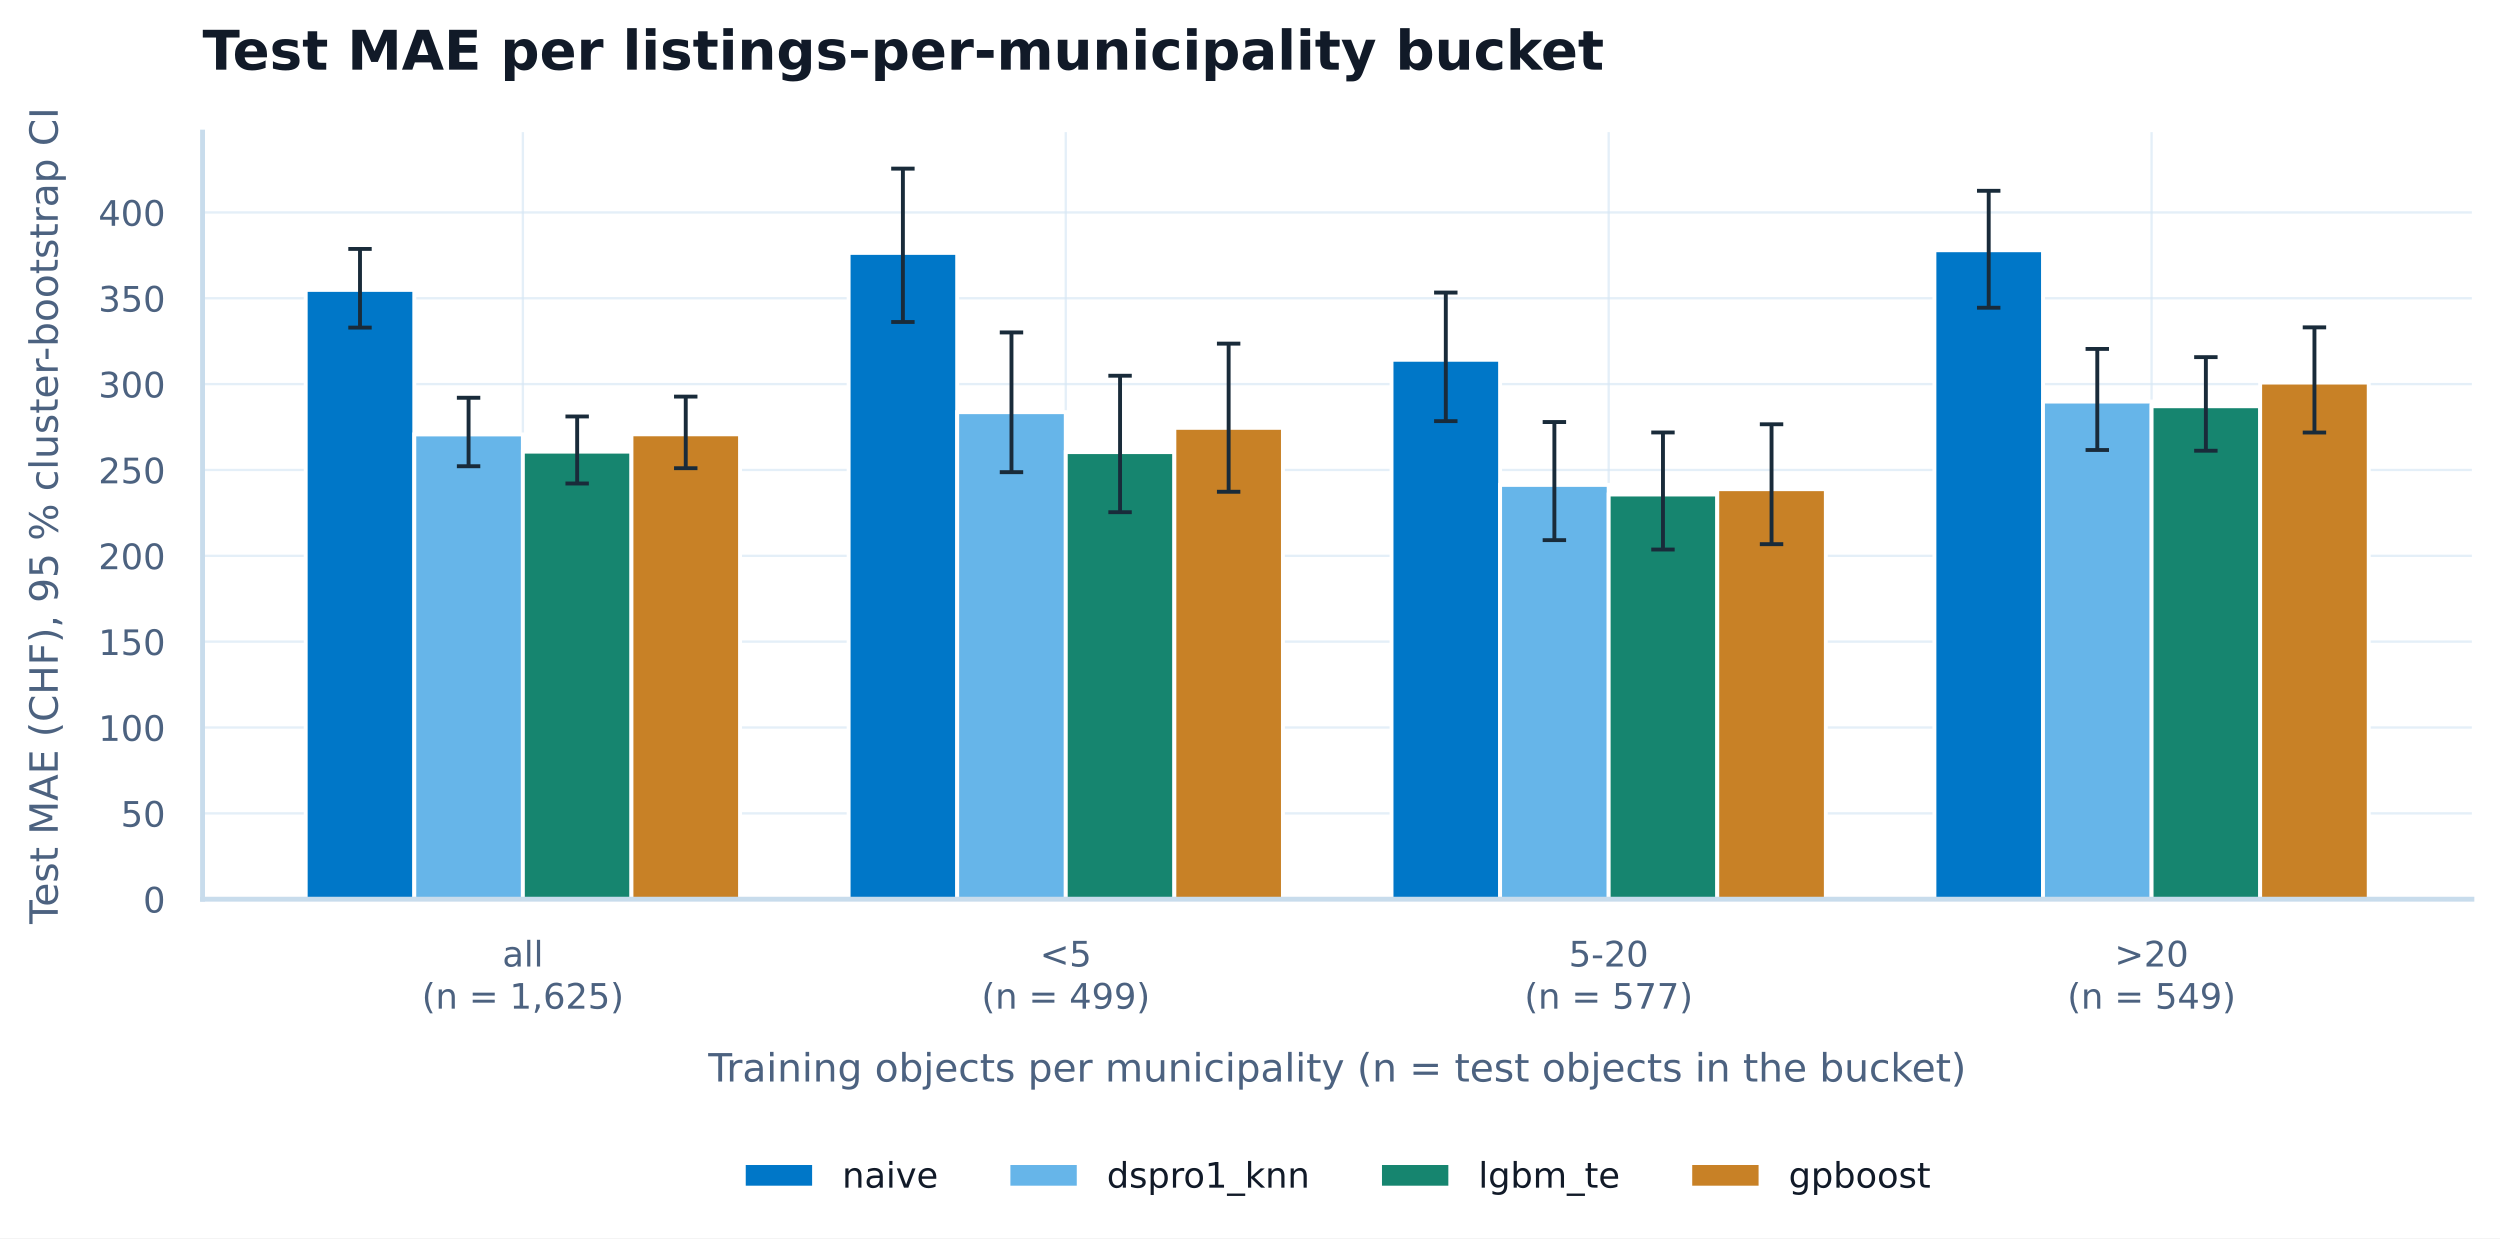
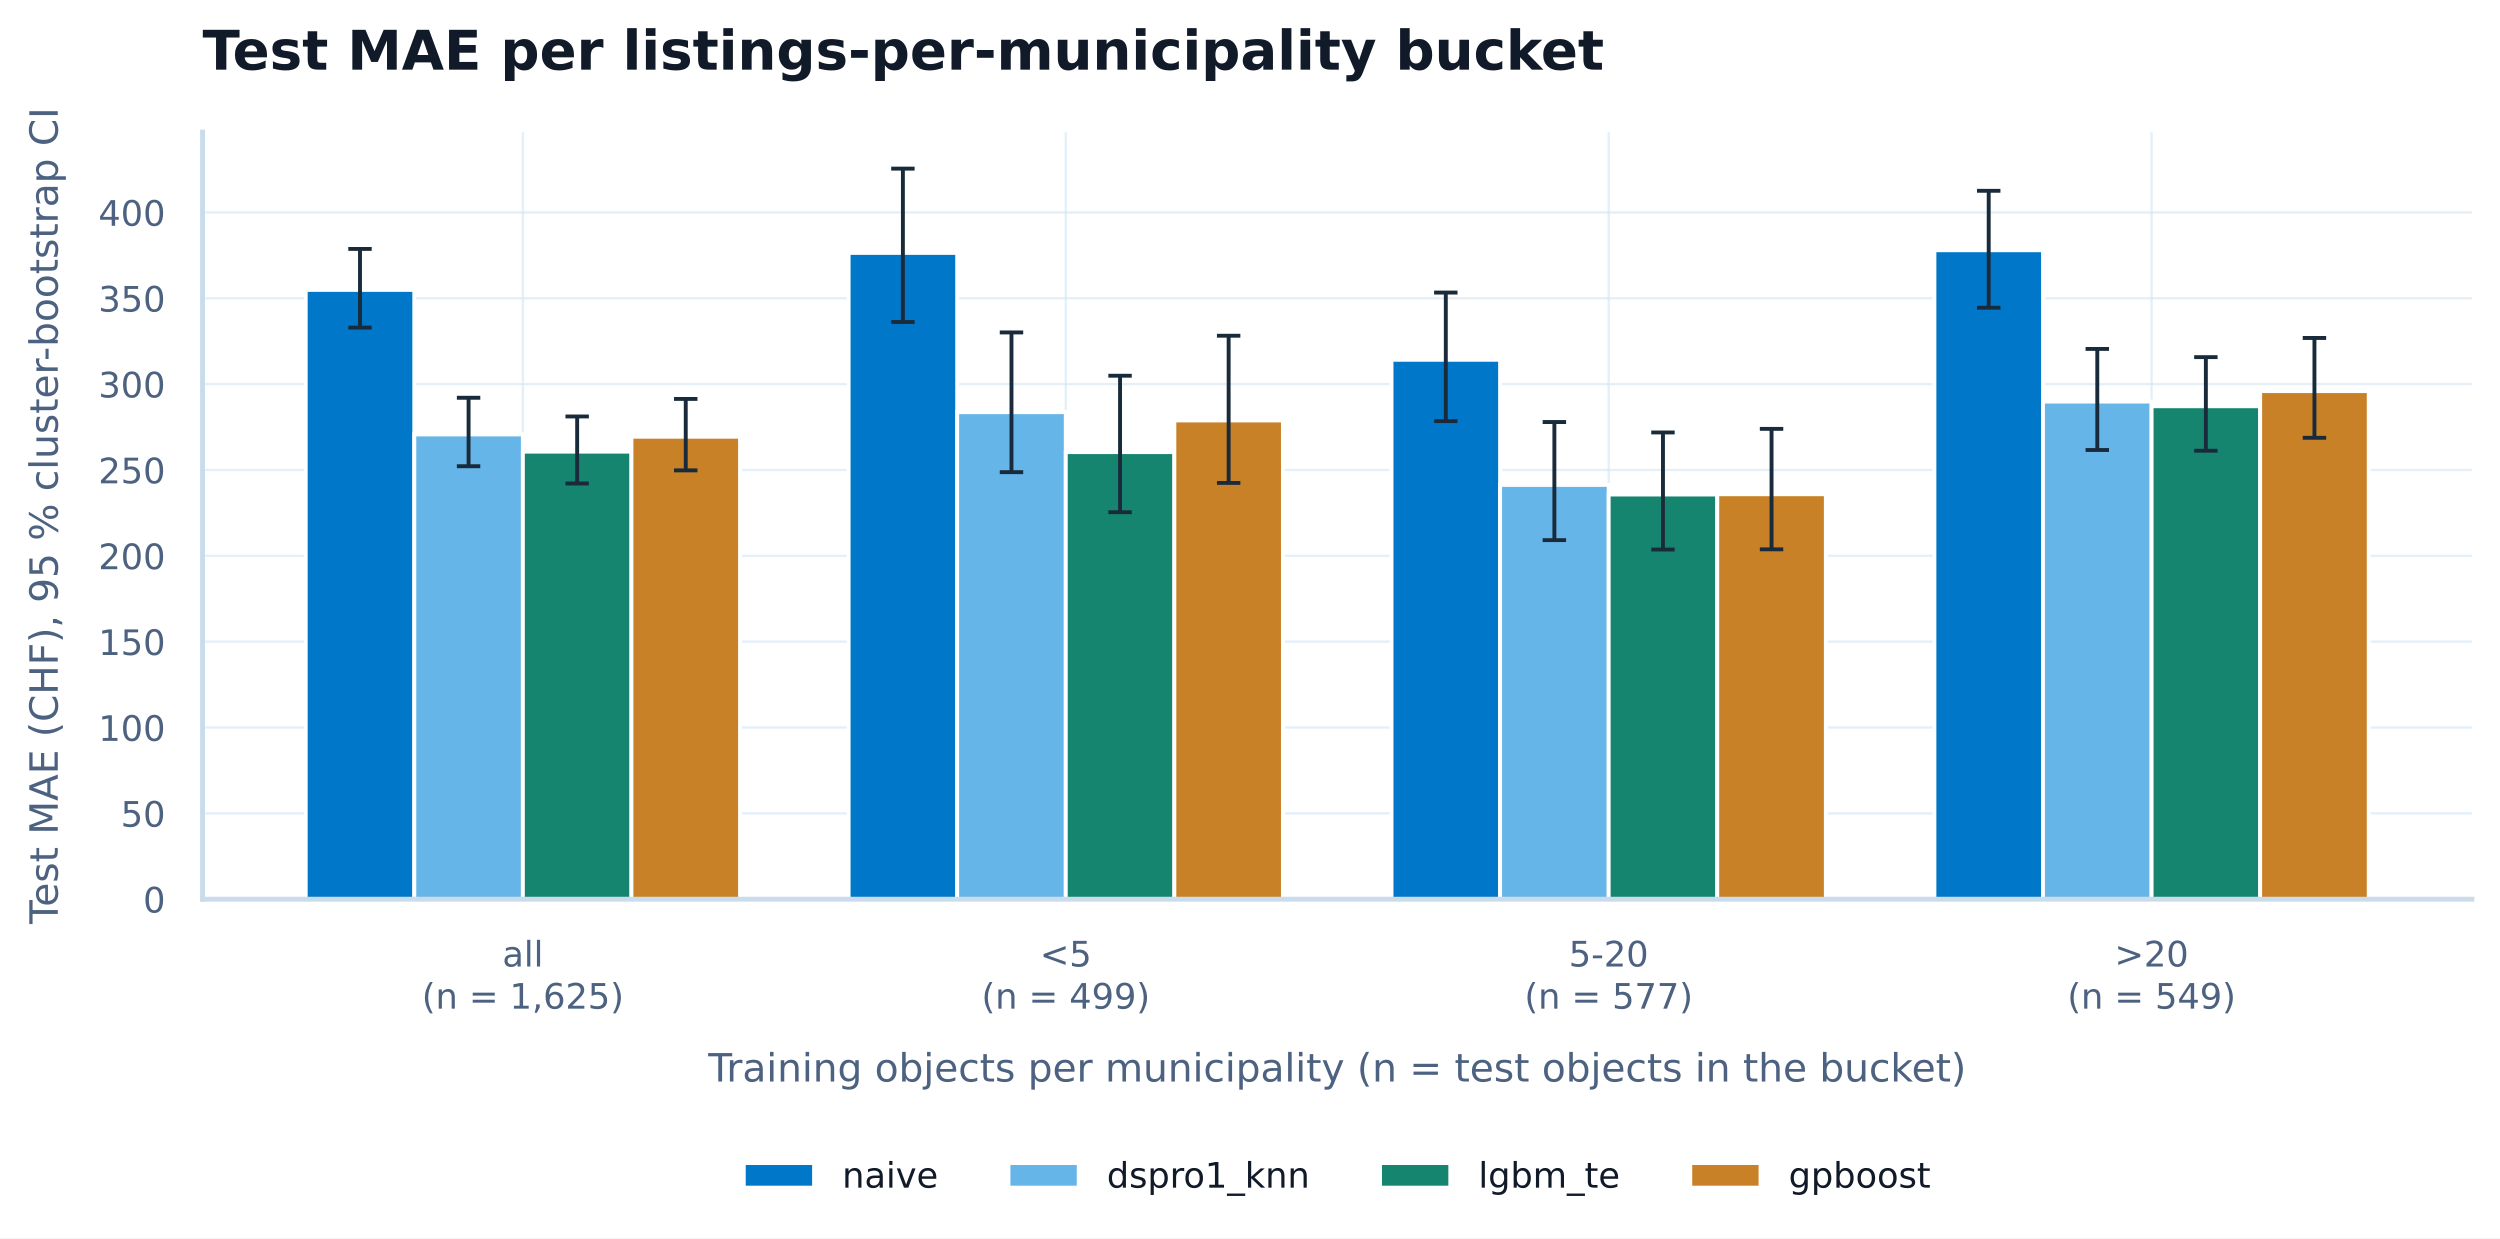
<svg xmlns="http://www.w3.org/2000/svg" xmlns:xlink="http://www.w3.org/1999/xlink" width="640.307pt" height="317.146pt" viewBox="0 0 640.307 317.146" version="1.1">
  <defs>
    <style type="text/css">*{stroke-linejoin: round; stroke-linecap: butt}</style>
  </defs>
  <g id="figure_1">
    <g id="patch_1">
      <path d="M 0 317.146  L 640.307 317.146  L 640.307 -0  L 0 -0  z " style="fill: #ffffff" />
    </g>
    <g id="axes_1">
      <g id="patch_2">
        <path d="M 51.88 230.305  L 633.107 230.305  L 633.107 33.838  L 51.88 33.838  z " style="fill: #ffffff" />
      </g>
      <g id="matplotlib.axis_1">
        <g id="xtick_1">
          <g id="line2d_1">
            <path d="M 133.919 230.305  L 133.919 33.838  " clip-path="url(#p504900b5a6)" style="fill: none; stroke: #d6e7f5; stroke-opacity: 0.65; stroke-width: 0.6; stroke-linecap: round" />
          </g>
          <g id="text_1">
            <text style="font-size: 9px; font-family: 'DejaVu Sans'; fill: #4c6280" transform="translate(128.6608 247.5449)">all</text>
            <text style="font-size: 9px; font-family: 'DejaVu Sans'; fill: #4c6280" transform="translate(108.0417 258.3466)">(n = 1,625)</text>
          </g>
        </g>
        <g id="xtick_2">
          <g id="line2d_2">
            <path d="M 272.968 230.305  L 272.968 33.838  " clip-path="url(#p504900b5a6)" style="fill: none; stroke: #d6e7f5; stroke-opacity: 0.65; stroke-width: 0.6; stroke-linecap: round" />
          </g>
          <g id="text_2">
            <text style="font-size: 9px; font-family: 'DejaVu Sans'; fill: #4c6280" transform="translate(266.3344 247.5442)">&lt;5</text>
            <text style="font-size: 9px; font-family: 'DejaVu Sans'; fill: #4c6280" transform="translate(251.3845 258.3459)">(n = 499)</text>
          </g>
        </g>
        <g id="xtick_3">
          <g id="line2d_3">
            <path d="M 412.018 230.305  L 412.018 33.838  " clip-path="url(#p504900b5a6)" style="fill: none; stroke: #d6e7f5; stroke-opacity: 0.65; stroke-width: 0.6; stroke-linecap: round" />
          </g>
          <g id="text_3">
            <text style="font-size: 9px; font-family: 'DejaVu Sans'; fill: #4c6280" transform="translate(401.8051 247.5442)">5-20</text>
            <text style="font-size: 9px; font-family: 'DejaVu Sans'; fill: #4c6280" transform="translate(390.4341 258.3459)">(n = 577)</text>
          </g>
        </g>
        <g id="xtick_4">
          <g id="line2d_4">
            <path d="M 551.068 230.305  L 551.068 33.838  " clip-path="url(#p504900b5a6)" style="fill: none; stroke: #d6e7f5; stroke-opacity: 0.65; stroke-width: 0.6; stroke-linecap: round" />
          </g>
          <g id="text_4">
            <text style="font-size: 9px; font-family: 'DejaVu Sans'; fill: #4c6280" transform="translate(541.5704 247.5442)">&gt;20</text>
            <text style="font-size: 9px; font-family: 'DejaVu Sans'; fill: #4c6280" transform="translate(529.4837 258.3459)">(n = 549)</text>
          </g>
        </g>
        <g id="text_5">
          <text style="font-size: 10px; font-family: 'DejaVu Sans'; text-anchor: middle; fill: #4c6280" x="342.493" y="277.008" transform="rotate(-0 342.4932 277.008)">Training objects per municipality (n = test objects in the bucket)</text>
        </g>
      </g>
      <g id="matplotlib.axis_2">
        <g id="ytick_1">
          <g id="line2d_5">
            <path d="M 51.88 230.305  L 633.107 230.305  " clip-path="url(#p504900b5a6)" style="fill: none; stroke: #d6e7f5; stroke-opacity: 0.65; stroke-width: 0.6; stroke-linecap: round" />
          </g>
          <g id="text_6">
            <text style="font-size: 9px; font-family: 'DejaVu Sans'; text-anchor: end; fill: #4c6280" x="42.38" y="233.724" transform="rotate(-0 42.37953 233.7243)">0</text>
          </g>
        </g>
        <g id="ytick_2">
          <g id="line2d_6">
            <path d="M 51.88 208.318  L 633.107 208.318  " clip-path="url(#p504900b5a6)" style="fill: none; stroke: #d6e7f5; stroke-opacity: 0.65; stroke-width: 0.6; stroke-linecap: round" />
          </g>
          <g id="text_7">
            <text style="font-size: 9px; font-family: 'DejaVu Sans'; text-anchor: end; fill: #4c6280" x="42.38" y="211.737" transform="rotate(-0 42.37953 211.737)">50</text>
          </g>
        </g>
        <g id="ytick_3">
          <g id="line2d_7">
            <path d="M 51.88 186.331  L 633.107 186.331  " clip-path="url(#p504900b5a6)" style="fill: none; stroke: #d6e7f5; stroke-opacity: 0.65; stroke-width: 0.6; stroke-linecap: round" />
          </g>
          <g id="text_8">
            <text style="font-size: 9px; font-family: 'DejaVu Sans'; text-anchor: end; fill: #4c6280" x="42.38" y="189.75" transform="rotate(-0 42.37953 189.7497)">100</text>
          </g>
        </g>
        <g id="ytick_4">
          <g id="line2d_8">
            <path d="M 51.88 164.343  L 633.107 164.343  " clip-path="url(#p504900b5a6)" style="fill: none; stroke: #d6e7f5; stroke-opacity: 0.65; stroke-width: 0.6; stroke-linecap: round" />
          </g>
          <g id="text_9">
            <text style="font-size: 9px; font-family: 'DejaVu Sans'; text-anchor: end; fill: #4c6280" x="42.38" y="167.762" transform="rotate(-0 42.37953 167.7624)">150</text>
          </g>
        </g>
        <g id="ytick_5">
          <g id="line2d_9">
            <path d="M 51.88 142.356  L 633.107 142.356  " clip-path="url(#p504900b5a6)" style="fill: none; stroke: #d6e7f5; stroke-opacity: 0.65; stroke-width: 0.6; stroke-linecap: round" />
          </g>
          <g id="text_10">
            <text style="font-size: 9px; font-family: 'DejaVu Sans'; text-anchor: end; fill: #4c6280" x="42.38" y="145.775" transform="rotate(-0 42.37953 145.7751)">200</text>
          </g>
        </g>
        <g id="ytick_6">
          <g id="line2d_10">
            <path d="M 51.88 120.369  L 633.107 120.369  " clip-path="url(#p504900b5a6)" style="fill: none; stroke: #d6e7f5; stroke-opacity: 0.65; stroke-width: 0.6; stroke-linecap: round" />
          </g>
          <g id="text_11">
            <text style="font-size: 9px; font-family: 'DejaVu Sans'; text-anchor: end; fill: #4c6280" x="42.38" y="123.788" transform="rotate(-0 42.37953 123.7878)">250</text>
          </g>
        </g>
        <g id="ytick_7">
          <g id="line2d_11">
            <path d="M 51.88 98.381  L 633.107 98.381  " clip-path="url(#p504900b5a6)" style="fill: none; stroke: #d6e7f5; stroke-opacity: 0.65; stroke-width: 0.6; stroke-linecap: round" />
          </g>
          <g id="text_12">
            <text style="font-size: 9px; font-family: 'DejaVu Sans'; text-anchor: end; fill: #4c6280" x="42.38" y="101.8" transform="rotate(-0 42.37953 101.8004)">300</text>
          </g>
        </g>
        <g id="ytick_8">
          <g id="line2d_12">
            <path d="M 51.88 76.394  L 633.107 76.394  " clip-path="url(#p504900b5a6)" style="fill: none; stroke: #d6e7f5; stroke-opacity: 0.65; stroke-width: 0.6; stroke-linecap: round" />
          </g>
          <g id="text_13">
            <text style="font-size: 9px; font-family: 'DejaVu Sans'; text-anchor: end; fill: #4c6280" x="42.38" y="79.813" transform="rotate(-0 42.37953 79.81313)">350</text>
          </g>
        </g>
        <g id="ytick_9">
          <g id="line2d_13">
            <path d="M 51.88 54.407  L 633.107 54.407  " clip-path="url(#p504900b5a6)" style="fill: none; stroke: #d6e7f5; stroke-opacity: 0.65; stroke-width: 0.6; stroke-linecap: round" />
          </g>
          <g id="text_14">
            <text style="font-size: 9px; font-family: 'DejaVu Sans'; text-anchor: end; fill: #4c6280" x="42.38" y="57.826" transform="rotate(-0 42.37953 57.82582)">400</text>
          </g>
        </g>
        <g id="text_15">
          <text style="font-size: 10px; font-family: 'DejaVu Sans'; text-anchor: middle; fill: #4c6280" x="14.798" y="132.072" transform="rotate(-90 14.79844 132.0716)">Test MAE (CHF), 95 % cluster-bootstrap CI</text>
        </g>
      </g>
      <g id="patch_3">
        <path d="M 78.299 230.305  L 106.109 230.305  L 106.109 74.26  L 78.299 74.26  z " clip-path="url(#p504900b5a6)" style="fill: #0077c8; stroke: #ffffff; stroke-linejoin: miter" />
      </g>
      <g id="patch_4">
        <path d="M 217.349 230.305  L 245.158 230.305  L 245.158 64.77  L 217.349 64.77  z " clip-path="url(#p504900b5a6)" style="fill: #0077c8; stroke: #ffffff; stroke-linejoin: miter" />
      </g>
      <g id="patch_5">
        <path d="M 356.398 230.305  L 384.208 230.305  L 384.208 92.142  L 356.398 92.142  z " clip-path="url(#p504900b5a6)" style="fill: #0077c8; stroke: #ffffff; stroke-linejoin: miter" />
      </g>
      <g id="patch_6">
        <path d="M 495.448 230.305  L 523.258 230.305  L 523.258 64.092  L 495.448 64.092  z " clip-path="url(#p504900b5a6)" style="fill: #0077c8; stroke: #ffffff; stroke-linejoin: miter" />
      </g>
      <g id="patch_7">
        <path d="M 106.109 230.305  L 133.919 230.305  L 133.919 111.263  L 106.109 111.263  z " clip-path="url(#p504900b5a6)" style="fill: #66b5e9; stroke: #ffffff; stroke-linejoin: miter" />
      </g>
      <g id="patch_8">
        <path d="M 245.158 230.305  L 272.968 230.305  L 272.968 105.564  L 245.158 105.564  z " clip-path="url(#p504900b5a6)" style="fill: #66b5e9; stroke: #ffffff; stroke-linejoin: miter" />
      </g>
      <g id="patch_9">
        <path d="M 384.208 230.305  L 412.018 230.305  L 412.018 124.193  L 384.208 124.193  z " clip-path="url(#p504900b5a6)" style="fill: #66b5e9; stroke: #ffffff; stroke-linejoin: miter" />
      </g>
      <g id="patch_10">
        <path d="M 523.258 230.305  L 551.068 230.305  L 551.068 102.853  L 523.258 102.853  z " clip-path="url(#p504900b5a6)" style="fill: #66b5e9; stroke: #ffffff; stroke-linejoin: miter" />
      </g>
      <g id="patch_11">
        <path d="M 133.919 230.305  L 161.729 230.305  L 161.729 115.682  L 133.919 115.682  z " clip-path="url(#p504900b5a6)" style="fill: #16856f; stroke: #ffffff; stroke-linejoin: miter" />
      </g>
      <g id="patch_12">
        <path d="M 272.968 230.305  L 300.778 230.305  L 300.778 115.801  L 272.968 115.801  z " clip-path="url(#p504900b5a6)" style="fill: #16856f; stroke: #ffffff; stroke-linejoin: miter" />
      </g>
      <g id="patch_13">
        <path d="M 412.018 230.305  L 439.828 230.305  L 439.828 126.656  L 412.018 126.656  z " clip-path="url(#p504900b5a6)" style="fill: #16856f; stroke: #ffffff; stroke-linejoin: miter" />
      </g>
      <g id="patch_14">
        <path d="M 551.068 230.305  L 578.877 230.305  L 578.877 104.041  L 551.068 104.041  z " clip-path="url(#p504900b5a6)" style="fill: #16856f; stroke: #ffffff; stroke-linejoin: miter" />
      </g>
      <g id="patch_15">
-         <path d="M 161.729 230.305  L 189.539 230.305  L 189.539 111.243  L 161.729 111.243  z " clip-path="url(#p504900b5a6)" style="fill: #c88126; stroke: #ffffff; stroke-linejoin: miter" />
+         <path d="M 161.729 230.305  L 189.539 230.305  L 189.539 111.859  L 161.729 111.859  z " clip-path="url(#p504900b5a6)" style="fill: #c88126; stroke: #ffffff; stroke-linejoin: miter" />
      </g>
      <g id="patch_16">
-         <path d="M 300.778 230.305  L 328.588 230.305  L 328.588 109.579  L 300.778 109.579  z " clip-path="url(#p504900b5a6)" style="fill: #c88126; stroke: #ffffff; stroke-linejoin: miter" />
+         <path d="M 300.778 230.305  L 328.588 230.305  L 328.588 107.685  L 300.778 107.685  z " clip-path="url(#p504900b5a6)" style="fill: #c88126; stroke: #ffffff; stroke-linejoin: miter" />
      </g>
      <g id="patch_17">
-         <path d="M 439.828 230.305  L 467.638 230.305  L 467.638 125.293  L 439.828 125.293  z " clip-path="url(#p504900b5a6)" style="fill: #c88126; stroke: #ffffff; stroke-linejoin: miter" />
+         <path d="M 439.828 230.305  L 467.638 230.305  L 467.638 126.588  L 439.828 126.588  z " clip-path="url(#p504900b5a6)" style="fill: #c88126; stroke: #ffffff; stroke-linejoin: miter" />
      </g>
      <g id="patch_18">
-         <path d="M 578.877 230.305  L 606.687 230.305  L 606.687 97.988  L 578.877 97.988  z " clip-path="url(#p504900b5a6)" style="fill: #c88126; stroke: #ffffff; stroke-linejoin: miter" />
+         <path d="M 578.877 230.305  L 606.687 230.305  L 606.687 100.174  L 578.877 100.174  z " clip-path="url(#p504900b5a6)" style="fill: #c88126; stroke: #ffffff; stroke-linejoin: miter" />
      </g>
      <g id="LineCollection_1">
        <path d="M 92.204 83.909  L 92.204 63.757  " clip-path="url(#p504900b5a6)" style="fill: none; stroke: #192b3a" />
        <path d="M 231.253 82.471  L 231.253 43.193  " clip-path="url(#p504900b5a6)" style="fill: none; stroke: #192b3a" />
        <path d="M 370.303 107.861  L 370.303 74.933  " clip-path="url(#p504900b5a6)" style="fill: none; stroke: #192b3a" />
        <path d="M 509.353 78.815  L 509.353 48.871  " clip-path="url(#p504900b5a6)" style="fill: none; stroke: #192b3a" />
      </g>
      <g id="line2d_14">
        <defs>
          <path id="m717bf552e1" d="M 3 0  L -3 -0  " style="stroke: #192b3a" />
        </defs>
        <g clip-path="url(#p504900b5a6)">
          <use xlink:href="#m717bf552e1" x="92.204" y="83.909" style="fill: #0077c8; stroke: #192b3a" />
          <use xlink:href="#m717bf552e1" x="231.253" y="82.471" style="fill: #0077c8; stroke: #192b3a" />
          <use xlink:href="#m717bf552e1" x="370.303" y="107.861" style="fill: #0077c8; stroke: #192b3a" />
          <use xlink:href="#m717bf552e1" x="509.353" y="78.815" style="fill: #0077c8; stroke: #192b3a" />
        </g>
      </g>
      <g id="line2d_15">
        <g clip-path="url(#p504900b5a6)">
          <use xlink:href="#m717bf552e1" x="92.204" y="63.757" style="fill: #0077c8; stroke: #192b3a" />
          <use xlink:href="#m717bf552e1" x="231.253" y="43.193" style="fill: #0077c8; stroke: #192b3a" />
          <use xlink:href="#m717bf552e1" x="370.303" y="74.933" style="fill: #0077c8; stroke: #192b3a" />
          <use xlink:href="#m717bf552e1" x="509.353" y="48.871" style="fill: #0077c8; stroke: #192b3a" />
        </g>
      </g>
      <g id="LineCollection_2">
        <path d="M 120.014 119.408  L 120.014 101.88  " clip-path="url(#p504900b5a6)" style="fill: none; stroke: #192b3a" />
        <path d="M 259.063 120.934  L 259.063 85.146  " clip-path="url(#p504900b5a6)" style="fill: none; stroke: #192b3a" />
        <path d="M 398.113 138.341  L 398.113 108.088  " clip-path="url(#p504900b5a6)" style="fill: none; stroke: #192b3a" />
        <path d="M 537.163 115.258  L 537.163 89.369  " clip-path="url(#p504900b5a6)" style="fill: none; stroke: #192b3a" />
      </g>
      <g id="line2d_16">
        <g clip-path="url(#p504900b5a6)">
          <use xlink:href="#m717bf552e1" x="120.014" y="119.408" style="fill: #0077c8; stroke: #192b3a" />
          <use xlink:href="#m717bf552e1" x="259.063" y="120.934" style="fill: #0077c8; stroke: #192b3a" />
          <use xlink:href="#m717bf552e1" x="398.113" y="138.341" style="fill: #0077c8; stroke: #192b3a" />
          <use xlink:href="#m717bf552e1" x="537.163" y="115.258" style="fill: #0077c8; stroke: #192b3a" />
        </g>
      </g>
      <g id="line2d_17">
        <g clip-path="url(#p504900b5a6)">
          <use xlink:href="#m717bf552e1" x="120.014" y="101.88" style="fill: #0077c8; stroke: #192b3a" />
          <use xlink:href="#m717bf552e1" x="259.063" y="85.146" style="fill: #0077c8; stroke: #192b3a" />
          <use xlink:href="#m717bf552e1" x="398.113" y="108.088" style="fill: #0077c8; stroke: #192b3a" />
          <use xlink:href="#m717bf552e1" x="537.163" y="89.369" style="fill: #0077c8; stroke: #192b3a" />
        </g>
      </g>
      <g id="LineCollection_3">
        <path d="M 147.824 123.84  L 147.824 106.669  " clip-path="url(#p504900b5a6)" style="fill: none; stroke: #192b3a" />
        <path d="M 286.873 131.187  L 286.873 96.234  " clip-path="url(#p504900b5a6)" style="fill: none; stroke: #192b3a" />
        <path d="M 425.923 140.748  L 425.923 110.762  " clip-path="url(#p504900b5a6)" style="fill: none; stroke: #192b3a" />
        <path d="M 564.973 115.446  L 564.973 91.469  " clip-path="url(#p504900b5a6)" style="fill: none; stroke: #192b3a" />
      </g>
      <g id="line2d_18">
        <g clip-path="url(#p504900b5a6)">
          <use xlink:href="#m717bf552e1" x="147.824" y="123.84" style="fill: #0077c8; stroke: #192b3a" />
          <use xlink:href="#m717bf552e1" x="286.873" y="131.187" style="fill: #0077c8; stroke: #192b3a" />
          <use xlink:href="#m717bf552e1" x="425.923" y="140.748" style="fill: #0077c8; stroke: #192b3a" />
          <use xlink:href="#m717bf552e1" x="564.973" y="115.446" style="fill: #0077c8; stroke: #192b3a" />
        </g>
      </g>
      <g id="line2d_19">
        <g clip-path="url(#p504900b5a6)">
          <use xlink:href="#m717bf552e1" x="147.824" y="106.669" style="fill: #0077c8; stroke: #192b3a" />
          <use xlink:href="#m717bf552e1" x="286.873" y="96.234" style="fill: #0077c8; stroke: #192b3a" />
          <use xlink:href="#m717bf552e1" x="425.923" y="110.762" style="fill: #0077c8; stroke: #192b3a" />
          <use xlink:href="#m717bf552e1" x="564.973" y="91.469" style="fill: #0077c8; stroke: #192b3a" />
        </g>
      </g>
      <g id="LineCollection_4">
-         <path d="M 175.634 119.919  L 175.634 101.577  " clip-path="url(#p504900b5a6)" style="fill: none; stroke: #192b3a" />
-         <path d="M 314.683 125.956  L 314.683 88.015  " clip-path="url(#p504900b5a6)" style="fill: none; stroke: #192b3a" />
-         <path d="M 453.733 139.372  L 453.733 108.667  " clip-path="url(#p504900b5a6)" style="fill: none; stroke: #192b3a" />
-         <path d="M 592.782 110.781  L 592.782 83.841  " clip-path="url(#p504900b5a6)" style="fill: none; stroke: #192b3a" />
+         <path d="M 175.634 120.476  L 175.634 102.177  " clip-path="url(#p504900b5a6)" style="fill: none; stroke: #192b3a" />
+         <path d="M 314.683 123.693  L 314.683 85.987  " clip-path="url(#p504900b5a6)" style="fill: none; stroke: #192b3a" />
+         <path d="M 453.733 140.695  L 453.733 109.846  " clip-path="url(#p504900b5a6)" style="fill: none; stroke: #192b3a" />
+         <path d="M 592.782 112.128  L 592.782 86.557  " clip-path="url(#p504900b5a6)" style="fill: none; stroke: #192b3a" />
      </g>
      <g id="line2d_20">
        <g clip-path="url(#p504900b5a6)">
-           <use xlink:href="#m717bf552e1" x="175.634" y="119.919" style="fill: #0077c8; stroke: #192b3a" />
-           <use xlink:href="#m717bf552e1" x="314.683" y="125.956" style="fill: #0077c8; stroke: #192b3a" />
-           <use xlink:href="#m717bf552e1" x="453.733" y="139.372" style="fill: #0077c8; stroke: #192b3a" />
-           <use xlink:href="#m717bf552e1" x="592.782" y="110.781" style="fill: #0077c8; stroke: #192b3a" />
+           <use xlink:href="#m717bf552e1" x="175.634" y="120.476" style="fill: #0077c8; stroke: #192b3a" />
+           <use xlink:href="#m717bf552e1" x="314.683" y="123.693" style="fill: #0077c8; stroke: #192b3a" />
+           <use xlink:href="#m717bf552e1" x="453.733" y="140.695" style="fill: #0077c8; stroke: #192b3a" />
+           <use xlink:href="#m717bf552e1" x="592.782" y="112.128" style="fill: #0077c8; stroke: #192b3a" />
        </g>
      </g>
      <g id="line2d_21">
        <g clip-path="url(#p504900b5a6)">
-           <use xlink:href="#m717bf552e1" x="175.634" y="101.577" style="fill: #0077c8; stroke: #192b3a" />
-           <use xlink:href="#m717bf552e1" x="314.683" y="88.015" style="fill: #0077c8; stroke: #192b3a" />
-           <use xlink:href="#m717bf552e1" x="453.733" y="108.667" style="fill: #0077c8; stroke: #192b3a" />
-           <use xlink:href="#m717bf552e1" x="592.782" y="83.841" style="fill: #0077c8; stroke: #192b3a" />
+           <use xlink:href="#m717bf552e1" x="175.634" y="102.177" style="fill: #0077c8; stroke: #192b3a" />
+           <use xlink:href="#m717bf552e1" x="314.683" y="85.987" style="fill: #0077c8; stroke: #192b3a" />
+           <use xlink:href="#m717bf552e1" x="453.733" y="109.846" style="fill: #0077c8; stroke: #192b3a" />
+           <use xlink:href="#m717bf552e1" x="592.782" y="86.557" style="fill: #0077c8; stroke: #192b3a" />
        </g>
      </g>
      <g id="patch_19">
        <path d="M 51.88 230.305  L 51.88 33.838  " style="fill: none; stroke: #c8dcec; stroke-width: 1.25; stroke-linejoin: miter; stroke-linecap: square" />
      </g>
      <g id="patch_20">
        <path d="M 51.88 230.305  L 633.107 230.305  " style="fill: none; stroke: #c8dcec; stroke-width: 1.25; stroke-linejoin: miter; stroke-linecap: square" />
      </g>
      <g id="text_16">
        <text style="font-weight: 700; font-size: 14px; font-family: 'DejaVu Sans'; text-anchor: start; fill: #111a28" x="51.88" y="17.838" transform="rotate(-0 51.87953 17.83781)">Test MAE per listings-per-municipality bucket</text>
      </g>
      <g id="legend_1">
        <g id="patch_21">
          <path d="M 190.501 304.184  L 208.501 304.184  L 208.501 297.884  L 190.501 297.884  z " style="fill: #0077c8; stroke: #ffffff; stroke-linejoin: miter" />
        </g>
        <g id="text_17">
          <text style="font-size: 9px; font-family: 'DejaVu Sans'; text-anchor: start; fill: #111a28" x="215.701" y="304.184" transform="rotate(-0 215.7007 304.1843)">naive</text>
        </g>
        <g id="patch_22">
          <path d="M 258.285 304.184  L 276.285 304.184  L 276.285 297.884  L 258.285 297.884  z " style="fill: #66b5e9; stroke: #ffffff; stroke-linejoin: miter" />
        </g>
        <g id="text_18">
          <text style="font-size: 9px; font-family: 'DejaVu Sans'; text-anchor: start; fill: #111a28" x="283.485" y="304.184" transform="rotate(-0 283.4848 304.1843)">dspro1_knn</text>
        </g>
        <g id="patch_23">
          <path d="M 353.454 304.184  L 371.454 304.184  L 371.454 297.884  L 353.454 297.884  z " style="fill: #16856f; stroke: #ffffff; stroke-linejoin: miter" />
        </g>
        <g id="text_19">
          <text style="font-size: 9px; font-family: 'DejaVu Sans'; text-anchor: start; fill: #111a28" x="378.654" y="304.184" transform="rotate(-0 378.6542 304.1843)">lgbm_te</text>
        </g>
        <g id="patch_24">
          <path d="M 432.914 304.184  L 450.914 304.184  L 450.914 297.884  L 432.914 297.884  z " style="fill: #c88126; stroke: #ffffff; stroke-linejoin: miter" />
        </g>
        <g id="text_20">
          <text style="font-size: 9px; font-family: 'DejaVu Sans'; text-anchor: start; fill: #111a28" x="458.114" y="304.184" transform="rotate(-0 458.1143 304.1843)">gpboost</text>
        </g>
      </g>
    </g>
  </g>
  <defs>
    <clipPath id="p504900b5a6">
      <rect x="51.88" y="33.838" width="581.227" height="196.468" />
    </clipPath>
  </defs>
</svg>
